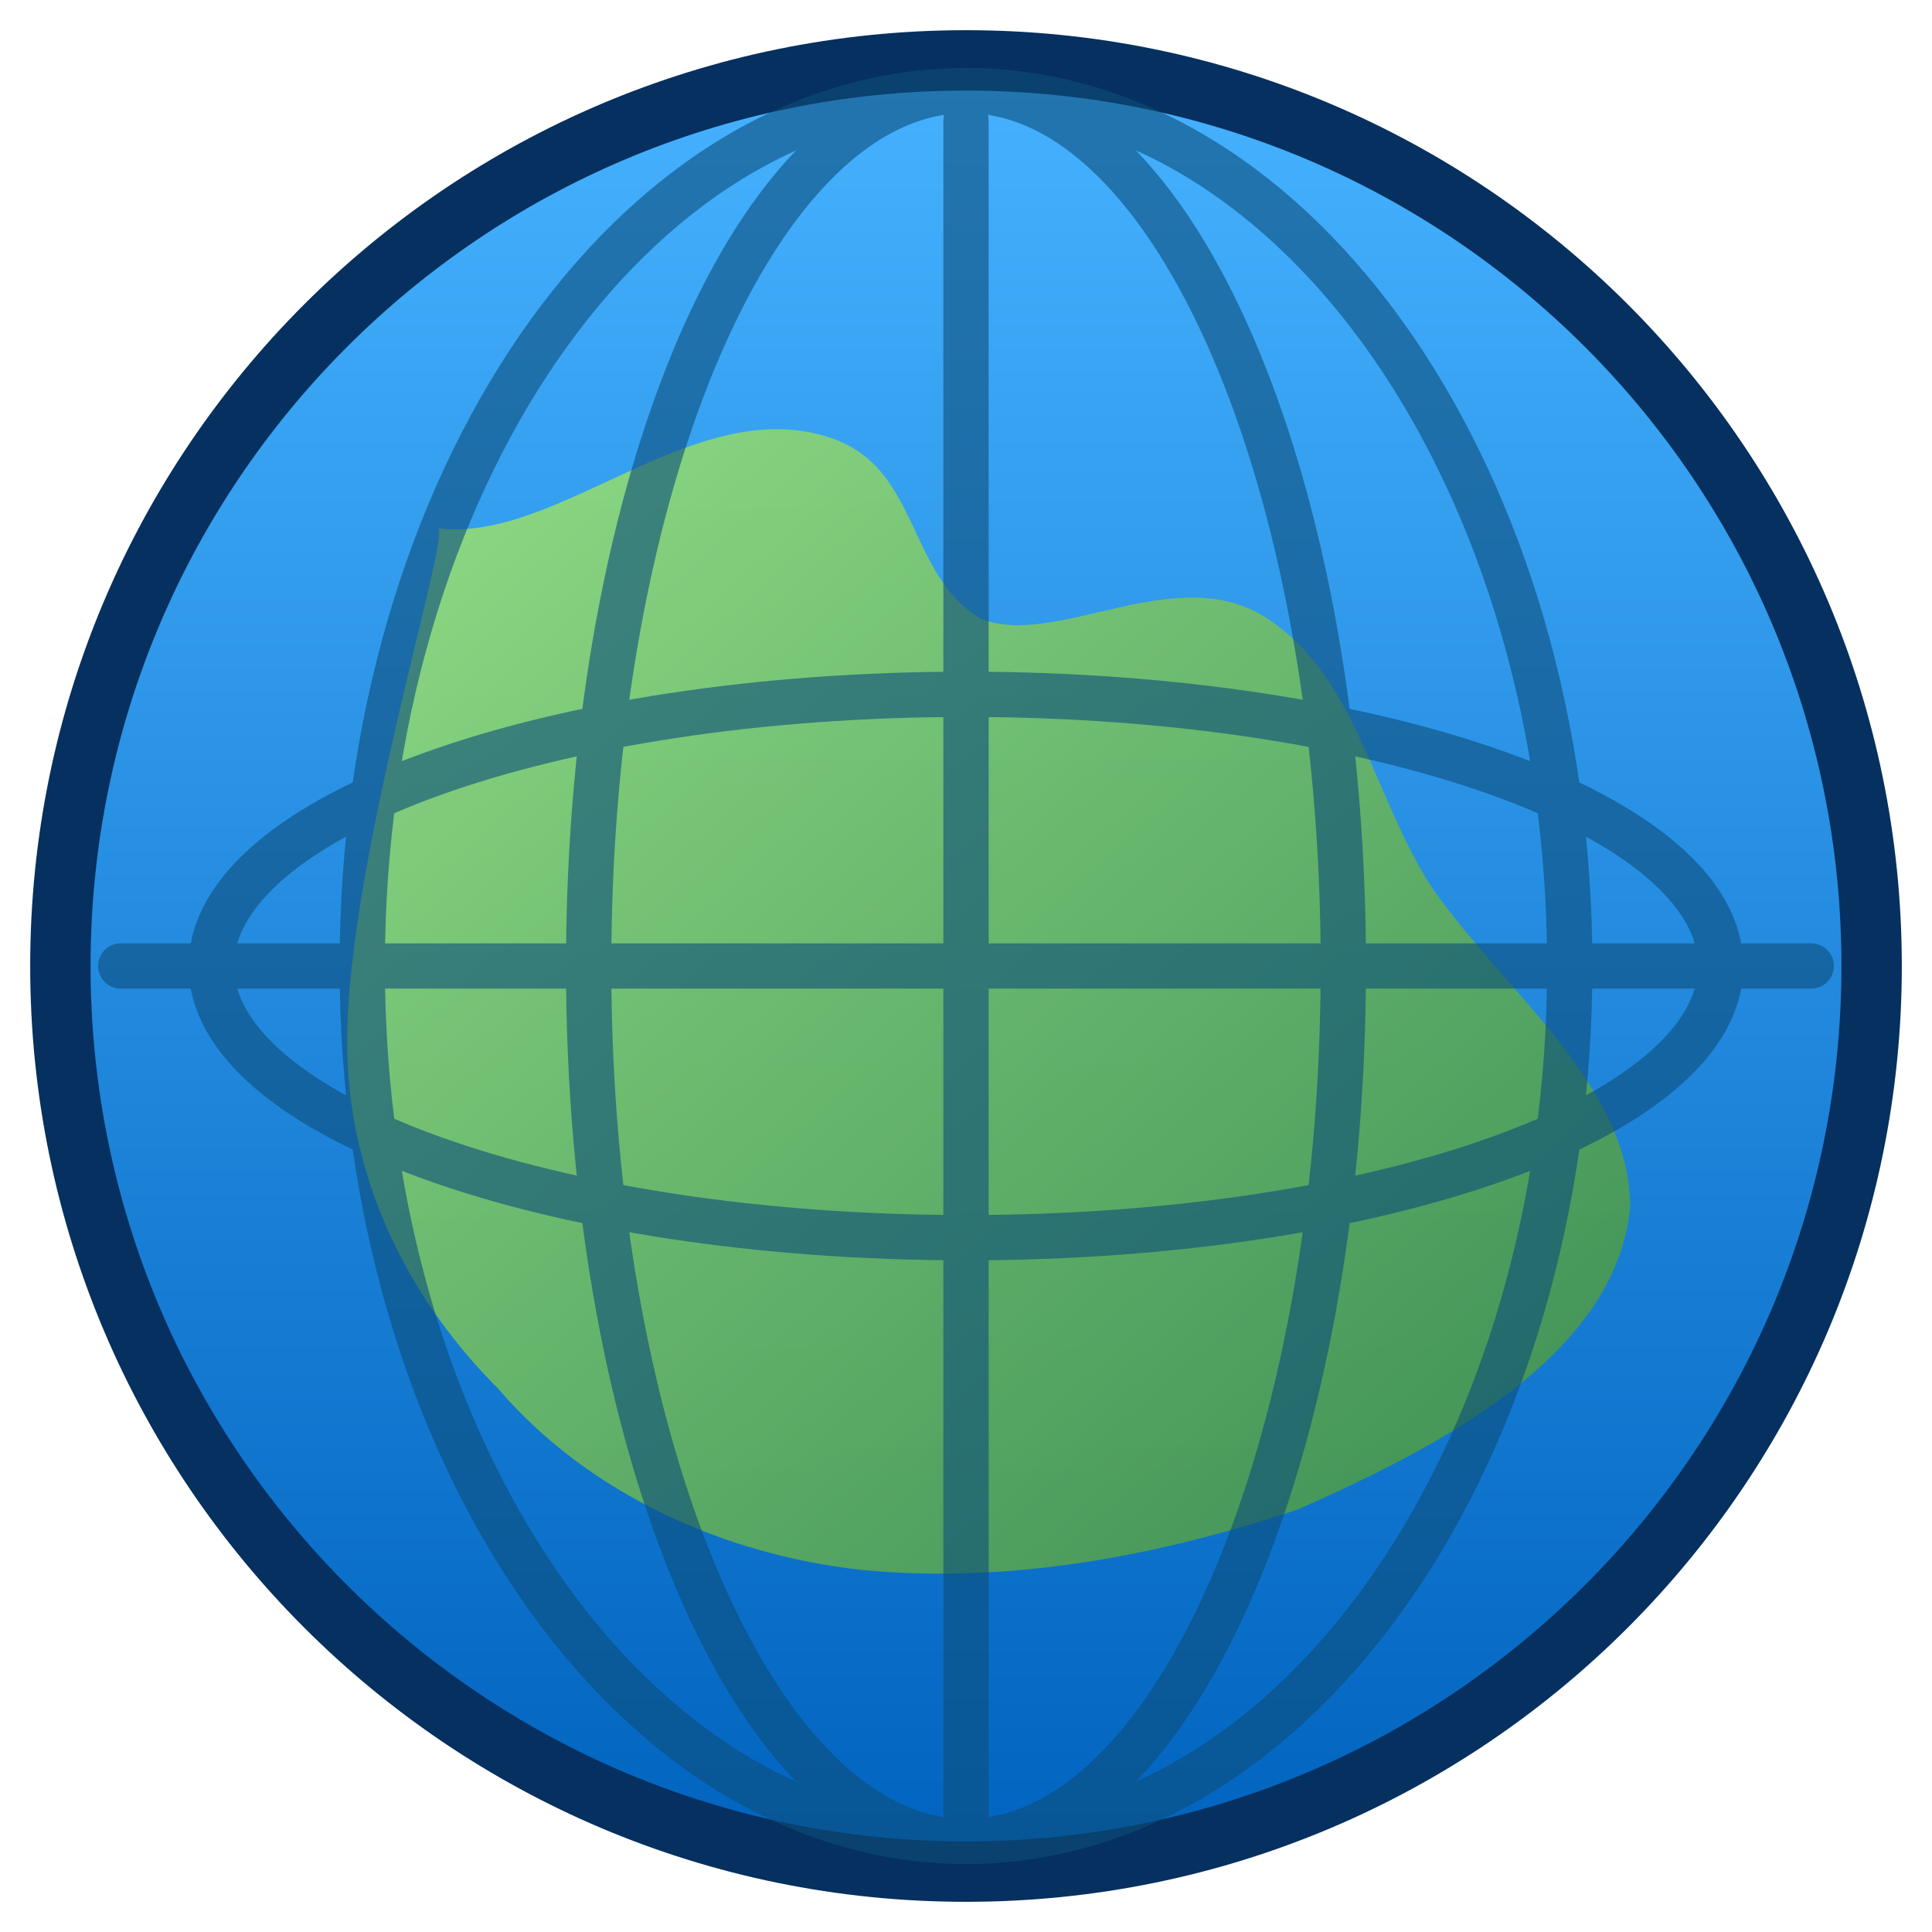
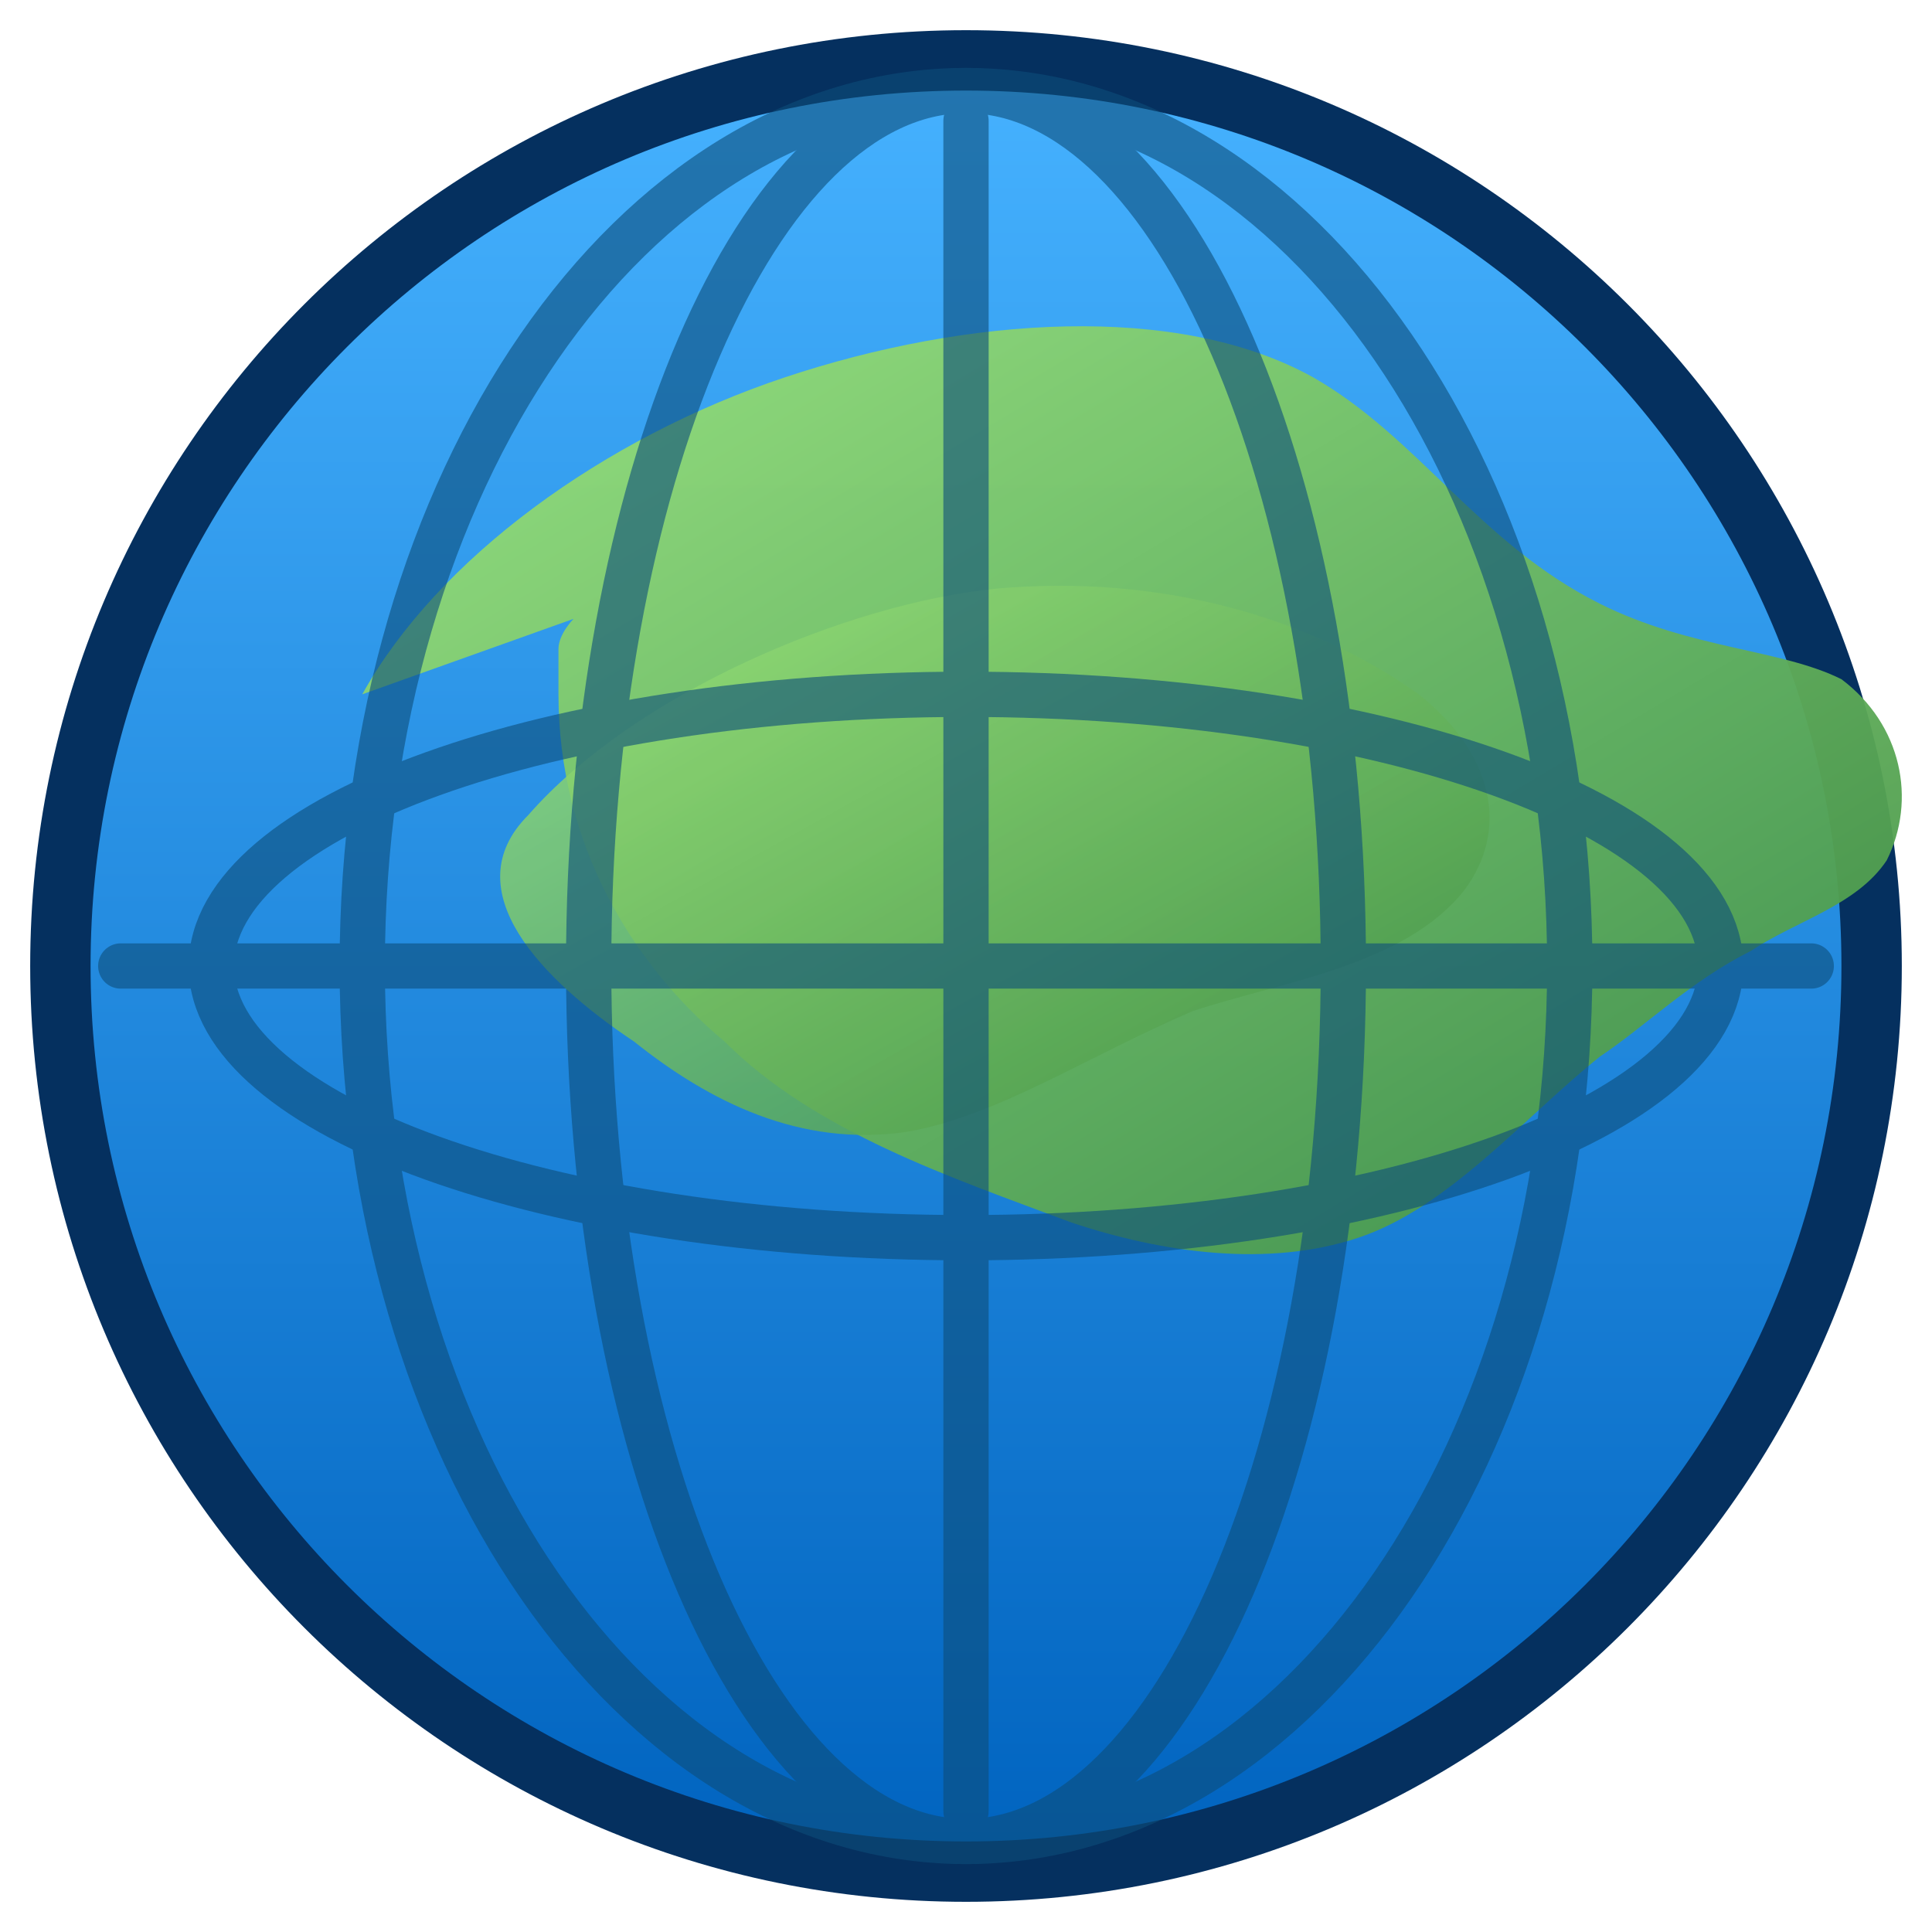
<svg xmlns="http://www.w3.org/2000/svg" viewBox="0 0 128 128" role="img" aria-labelledby="title">
  <defs>
    <linearGradient id="ocean" x1="0%" y1="0%" x2="0%" y2="100%">
      <stop offset="0%" stop-color="#46b2ff" />
      <stop offset="100%" stop-color="#0063bf" />
    </linearGradient>
    <linearGradient id="land" x1="0%" y1="0%" x2="100%" y2="100%">
      <stop offset="0%" stop-color="#9be37a" />
      <stop offset="100%" stop-color="#3f8f46" />
    </linearGradient>
  </defs>
  <circle cx="64" cy="64" r="60" fill="url(#ocean)" stroke="#05305f" stroke-width="4" />
-   <path d="M29 35c8 1 17-9 26-6 6 2 5 9 10 12 5 2 13-4 19 0 6 4 7 12 11 18 5 7 13 13 13 21-1 10-13 16-22 20-9 3-19 5-29 4-9-1-18-5-24-12-6-6-10-14-10-23 0-12 7-34 6-34z" fill="url(#land)" opacity="0.9" />
+   <path d="M24 46c5-9 16-17 28-21 12-4 26-5 35 0 7 4 11 11 19 15 6 3 12 3 16 5 4 3 5 8 3 12-2 3-6 4-9 6-4 2-7 5-10 7-5 4-10 10-16 12-6 2-13 1-19-1-8-3-17-6-23-12-6-5-11-13-11-23 0-1 0-2 0-3 0-1 1-2 1-2z" fill="url(#land)" opacity="0.95" />
+   <path d="M35 54c7-8 21-14 31-15 11-1 21 2 28 7 5 4 6 9 3 13-4 5-12 6-18 8-7 3-13 7-19 8-7 1-13-2-18-6-6-4-12-10-7-15z" fill="url(#land)" opacity="0.85" />
  <g fill="none" stroke="#0b4d7a" stroke-width="3" stroke-linecap="round" opacity="0.6">
    <ellipse cx="64" cy="64" rx="50" ry="18" />
    <ellipse cx="64" cy="64" rx="25" ry="58" />
    <ellipse cx="64" cy="64" rx="40" ry="58" />
    <line x1="64" y1="8" x2="64" y2="120" />
    <line x1="8" y1="64" x2="120" y2="64" />
  </g>
</svg>
